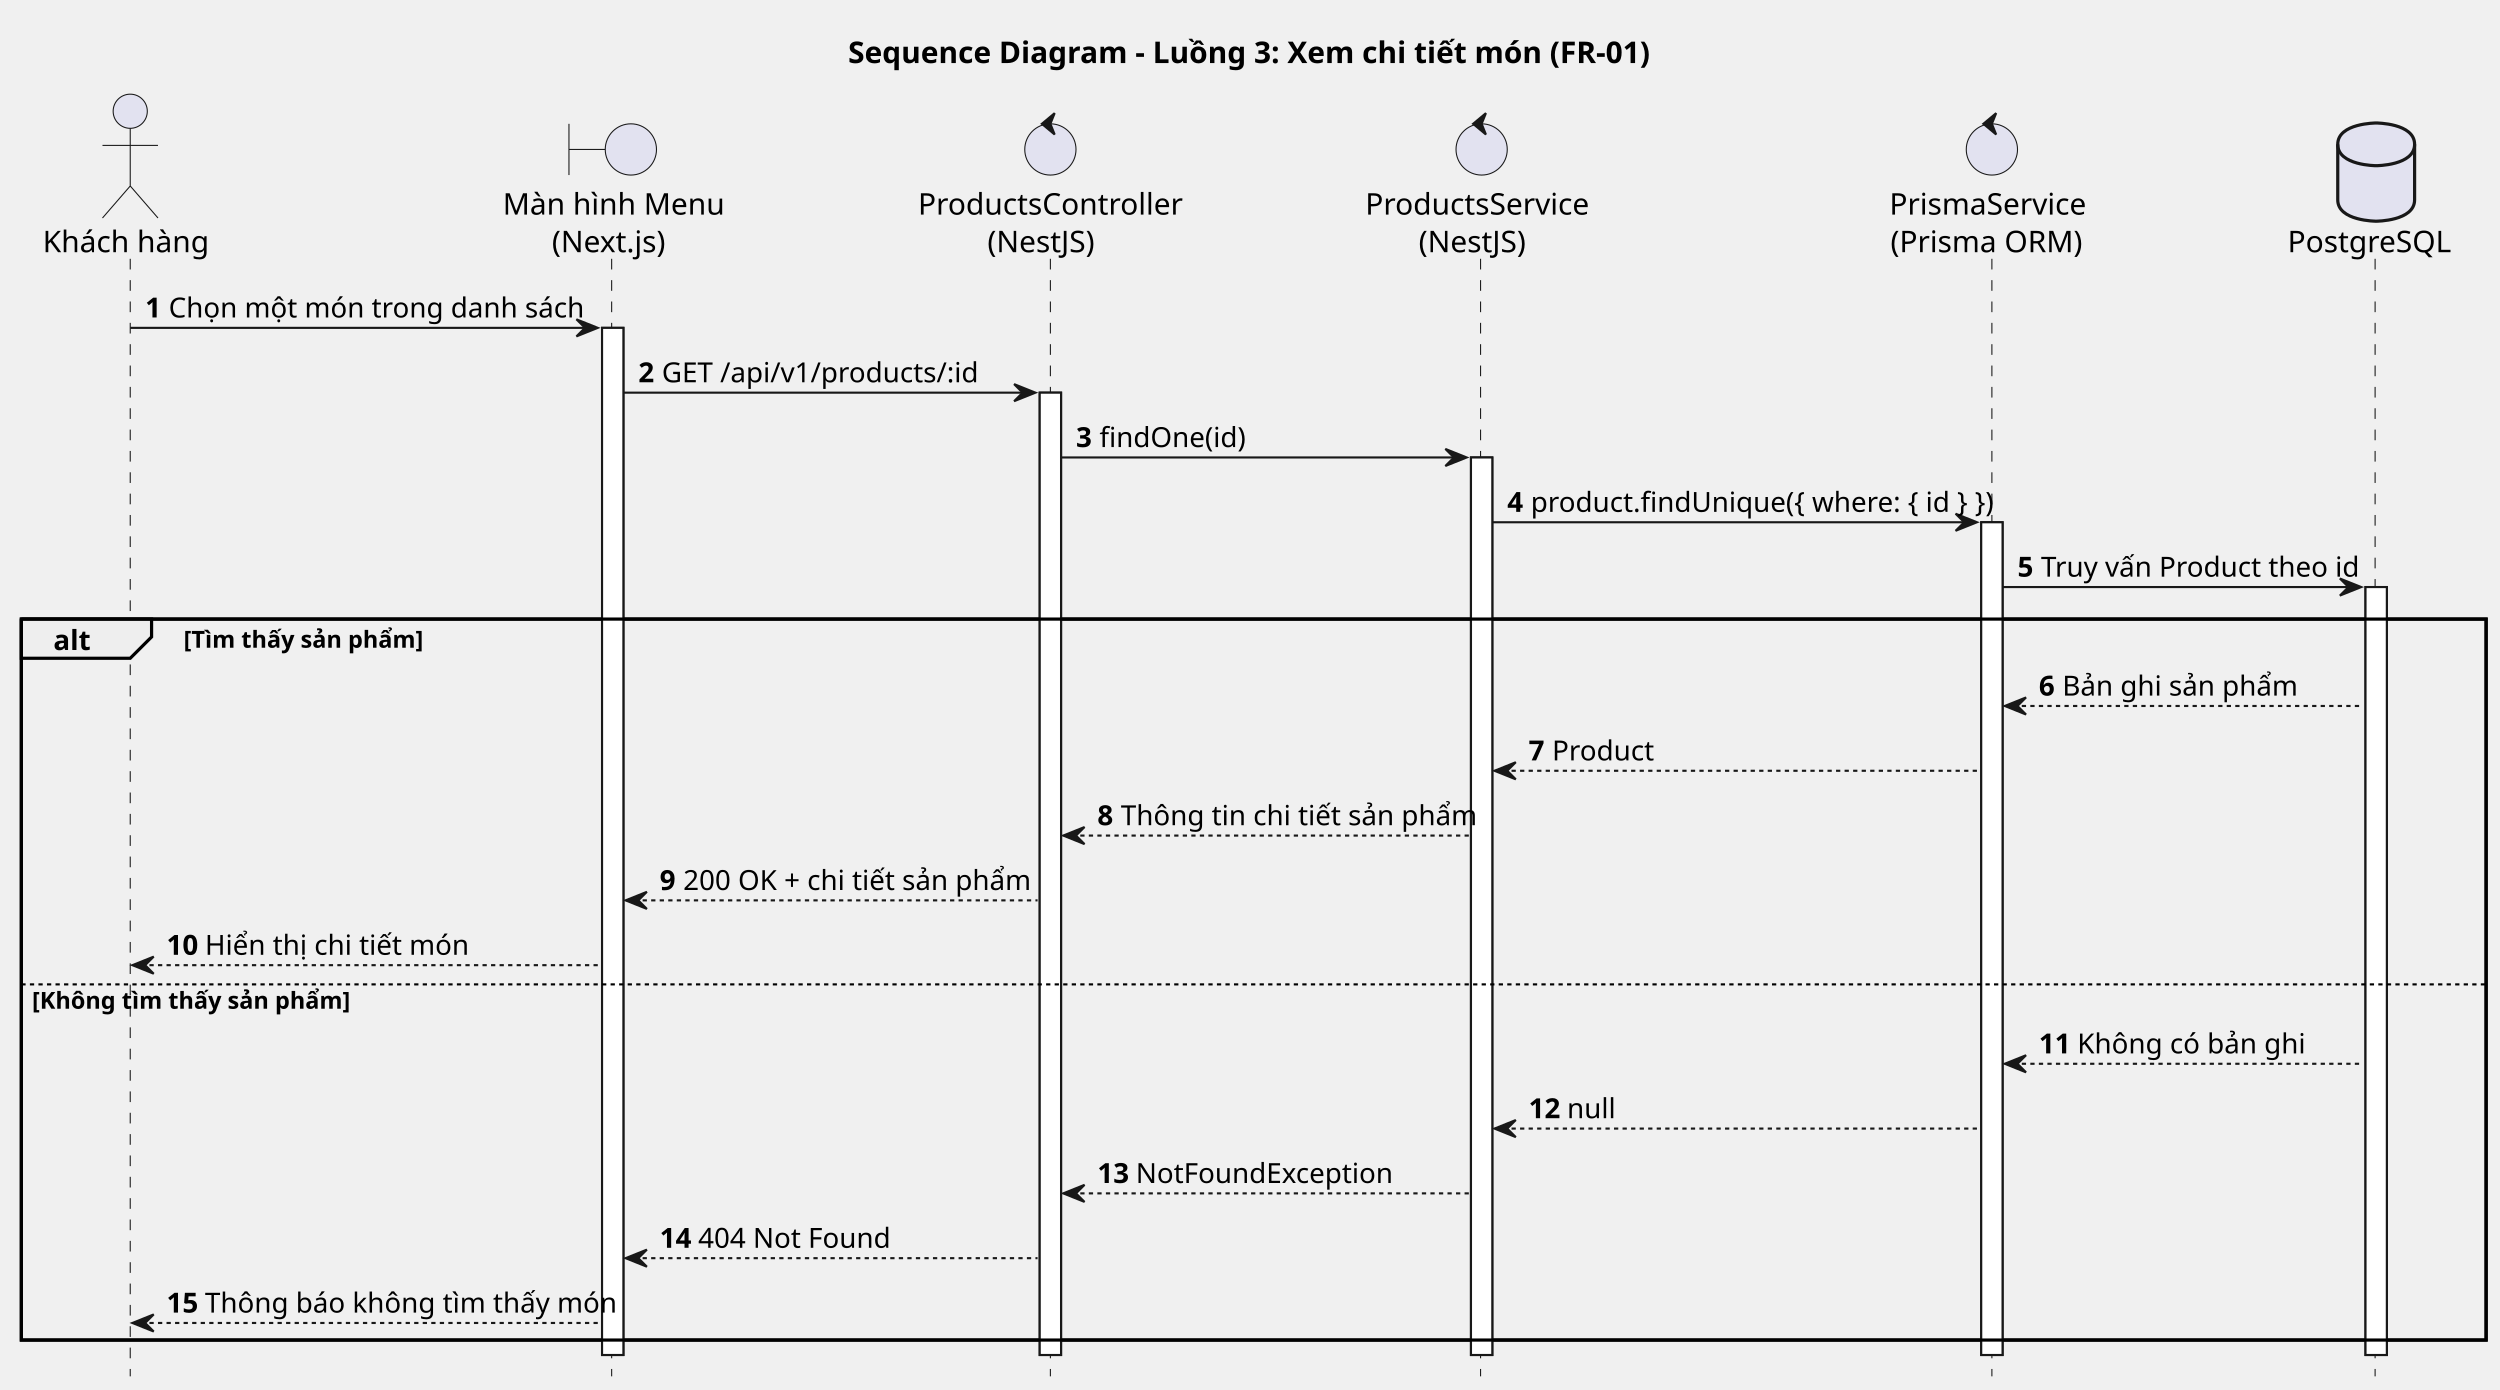
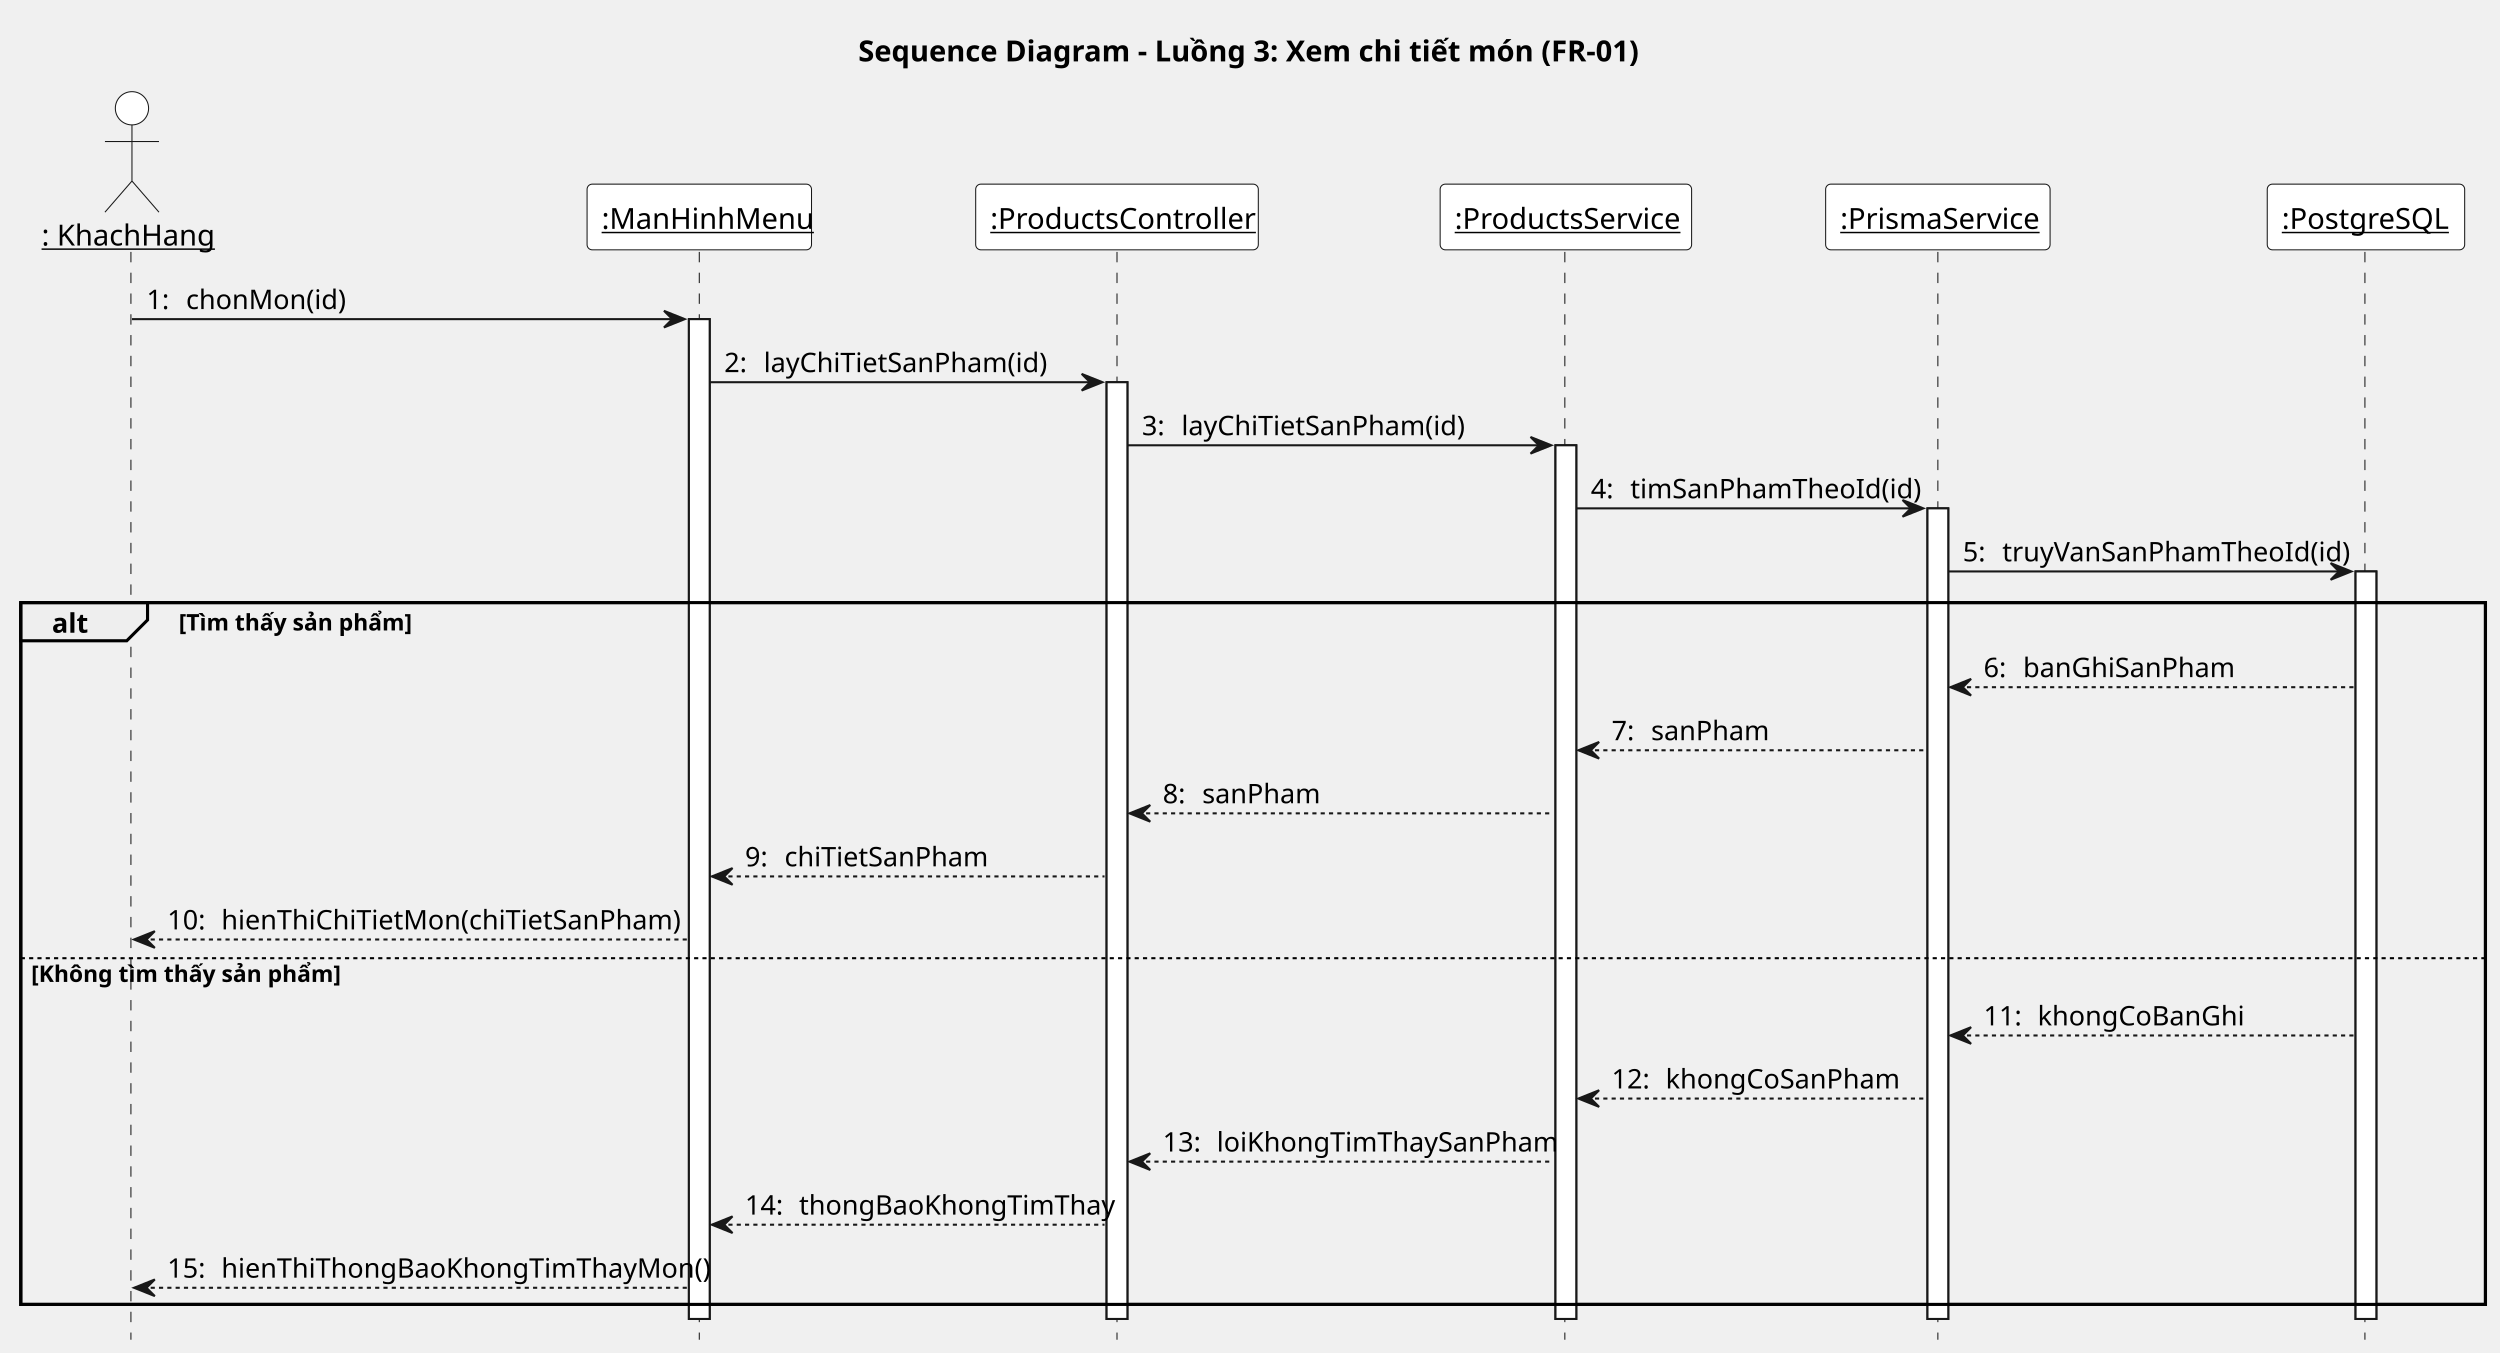
- <svg xmlns="http://www.w3.org/2000/svg" contentStyleType="text/css" height="651px" preserveAspectRatio="none" style="width:1171px;height:651px;background:#FFFFFF;" version="1.1" viewBox="0 0 1171 651" width="1171px" zoomAndPan="magnify">
+ <svg xmlns="http://www.w3.org/2000/svg" contentStyleType="text/css" height="651px" preserveAspectRatio="none" style="width:1203px;height:651px;background:#FFFFFF;" version="1.1" viewBox="0 0 1203 651" width="1203px" zoomAndPan="magnify">
  <defs />
  <g>
-     <text fill="#000000" font-family="sans-serif" font-size="14" font-weight="bold" lengthAdjust="spacing" textLength="379" x="397.25" y="29.533">Sequence Diagram - Luồng 3: Xem chi tiết món (FR-01)</text>
-     <rect fill="#FFFFFF" height="481.109" style="stroke:#181818;stroke-width:1.0;" width="10" x="282" y="153.57" />
-     <rect fill="#FFFFFF" height="450.758" style="stroke:#181818;stroke-width:1.0;" width="10" x="487" y="183.922" />
-     <rect fill="#FFFFFF" height="420.406" style="stroke:#181818;stroke-width:1.0;" width="10" x="689" y="214.273" />
-     <rect fill="#FFFFFF" height="390.055" style="stroke:#181818;stroke-width:1.0;" width="10" x="928" y="244.625" />
-     <rect fill="#FFFFFF" height="359.703" style="stroke:#181818;stroke-width:1.0;" width="10" x="1108" y="274.977" />
-     <rect fill="none" height="337.703" style="stroke:#000000;stroke-width:1.5;" width="1154.5" x="10" y="289.977" />
-     <line style="stroke:#181818;stroke-width:0.5;stroke-dasharray:5.0,5.0;" x1="61" x2="61" y1="121.219" y2="644.68" />
-     <line style="stroke:#181818;stroke-width:0.5;stroke-dasharray:5.0,5.0;" x1="286.5" x2="286.5" y1="121.219" y2="644.68" />
-     <line style="stroke:#181818;stroke-width:0.5;stroke-dasharray:5.0,5.0;" x1="492" x2="492" y1="121.219" y2="644.68" />
-     <line style="stroke:#181818;stroke-width:0.5;stroke-dasharray:5.0,5.0;" x1="693.5" x2="693.5" y1="121.219" y2="644.68" />
-     <line style="stroke:#181818;stroke-width:0.5;stroke-dasharray:5.0,5.0;" x1="933" x2="933" y1="121.219" y2="644.68" />
-     <line style="stroke:#181818;stroke-width:0.5;stroke-dasharray:5.0,5.0;" x1="1112.5" x2="1112.5" y1="121.219" y2="644.68" />
-     <text fill="#000000" font-family="sans-serif" font-size="14" lengthAdjust="spacing" textLength="76" x="20" y="118.143">Khách hàng</text>
-     <ellipse cx="61" cy="52.109" fill="#E2E2F0" rx="8" ry="8" style="stroke:#181818;stroke-width:0.5;" />
-     <path d="M61,60.109 L61,87.109 M48,68.109 L74,68.109 M61,87.109 L48,102.109 M61,87.109 L74,102.109 " fill="none" style="stroke:#181818;stroke-width:0.5;" />
-     <text fill="#000000" font-family="sans-serif" font-size="14" lengthAdjust="spacing" textLength="97" x="235.5" y="100.533">Màn hình Menu</text>
-     <text fill="#000000" font-family="sans-serif" font-size="14" lengthAdjust="spacing" textLength="51" x="258.5" y="118.143">(Next.js)</text>
-     <path d="M266.5,58 L266.5,82 M266.5,70 L283.5,70 " fill="none" style="stroke:#181818;stroke-width:0.5;" />
-     <ellipse cx="295.5" cy="70" fill="#E2E2F0" rx="12" ry="12" style="stroke:#181818;stroke-width:0.5;" />
-     <text fill="#000000" font-family="sans-serif" font-size="14" lengthAdjust="spacing" textLength="118" x="430" y="100.533">ProductsController</text>
-     <text fill="#000000" font-family="sans-serif" font-size="14" lengthAdjust="spacing" textLength="53" x="462.5" y="118.143">(NestJS)</text>
-     <ellipse cx="492" cy="70" fill="#E2E2F0" rx="12" ry="12" style="stroke:#181818;stroke-width:0.5;" />
-     <polygon fill="#181818" points="488,58,494,53,492,58,494,63,488,58" style="stroke:#181818;stroke-width:1.0;" />
-     <text fill="#000000" font-family="sans-serif" font-size="14" lengthAdjust="spacing" textLength="103" x="639.5" y="100.533">ProductsService</text>
-     <text fill="#000000" font-family="sans-serif" font-size="14" lengthAdjust="spacing" textLength="53" x="664.5" y="118.143">(NestJS)</text>
-     <ellipse cx="694" cy="70" fill="#E2E2F0" rx="12" ry="12" style="stroke:#181818;stroke-width:0.5;" />
-     <polygon fill="#181818" points="690,58,696,53,694,58,696,63,690,58" style="stroke:#181818;stroke-width:1.0;" />
-     <text fill="#000000" font-family="sans-serif" font-size="14" lengthAdjust="spacing" textLength="90" x="885" y="100.533">PrismaService</text>
-     <text fill="#000000" font-family="sans-serif" font-size="14" lengthAdjust="spacing" textLength="89" x="885.5" y="118.143">(Prisma ORM)</text>
-     <ellipse cx="933" cy="70" fill="#E2E2F0" rx="12" ry="12" style="stroke:#181818;stroke-width:0.5;" />
-     <polygon fill="#181818" points="929,58,935,53,933,58,935,63,929,58" style="stroke:#181818;stroke-width:1.0;" />
-     <text fill="#000000" font-family="sans-serif" font-size="14" lengthAdjust="spacing" textLength="77" x="1071.5" y="118.143">PostgreSQL</text>
-     <path d="M1095,67.609 C1095,57.609 1113,57.609 1113,57.609 C1113,57.609 1131,57.609 1131,67.609 L1131,93.609 C1131,103.609 1113,103.609 1113,103.609 C1113,103.609 1095,103.609 1095,93.609 L1095,67.609 " fill="#E2E2F0" style="stroke:#181818;stroke-width:1.5;" />
-     <path d="M1095,67.609 C1095,77.609 1113,77.609 1113,77.609 C1113,77.609 1131,77.609 1131,67.609 " fill="none" style="stroke:#181818;stroke-width:1.5;" />
-     <rect fill="#FFFFFF" height="481.109" style="stroke:#181818;stroke-width:1.0;" width="10" x="282" y="153.57" />
-     <rect fill="#FFFFFF" height="450.758" style="stroke:#181818;stroke-width:1.0;" width="10" x="487" y="183.922" />
-     <rect fill="#FFFFFF" height="420.406" style="stroke:#181818;stroke-width:1.0;" width="10" x="689" y="214.273" />
-     <rect fill="#FFFFFF" height="390.055" style="stroke:#181818;stroke-width:1.0;" width="10" x="928" y="244.625" />
-     <rect fill="#FFFFFF" height="359.703" style="stroke:#181818;stroke-width:1.0;" width="10" x="1108" y="274.977" />
-     <polygon fill="#181818" points="270,149.57,280,153.57,270,157.57,274,153.57" style="stroke:#181818;stroke-width:1.0;" />
-     <line style="stroke:#181818;stroke-width:1.0;" x1="61" x2="276" y1="153.57" y2="153.57" />
-     <text fill="#000000" font-family="sans-serif" font-size="13" font-weight="bold" lengthAdjust="spacing" textLength="7" x="68" y="148.714">1</text>
-     <text fill="#000000" font-family="sans-serif" font-size="13" lengthAdjust="spacing" textLength="182" x="79" y="148.714">Chọn một món trong danh sách</text>
-     <polygon fill="#181818" points="475,179.922,485,183.922,475,187.922,479,183.922" style="stroke:#181818;stroke-width:1.0;" />
-     <line style="stroke:#181818;stroke-width:1.0;" x1="292" x2="481" y1="183.922" y2="183.922" />
-     <text fill="#000000" font-family="sans-serif" font-size="13" font-weight="bold" lengthAdjust="spacing" textLength="7" x="299" y="179.065">2</text>
-     <text fill="#000000" font-family="sans-serif" font-size="13" lengthAdjust="spacing" textLength="139" x="310" y="179.065">GET /api/v1/products/:id</text>
-     <polygon fill="#181818" points="677,210.273,687,214.273,677,218.273,681,214.273" style="stroke:#181818;stroke-width:1.0;" />
-     <line style="stroke:#181818;stroke-width:1.0;" x1="497" x2="683" y1="214.273" y2="214.273" />
-     <text fill="#000000" font-family="sans-serif" font-size="13" font-weight="bold" lengthAdjust="spacing" textLength="7" x="504" y="209.417">3</text>
-     <text fill="#000000" font-family="sans-serif" font-size="13" lengthAdjust="spacing" textLength="62" x="515" y="209.417">findOne(id)</text>
-     <polygon fill="#181818" points="916,240.625,926,244.625,916,248.625,920,244.625" style="stroke:#181818;stroke-width:1.0;" />
-     <line style="stroke:#181818;stroke-width:1.0;" x1="699" x2="922" y1="244.625" y2="244.625" />
-     <text fill="#000000" font-family="sans-serif" font-size="13" font-weight="bold" lengthAdjust="spacing" textLength="7" x="706" y="239.769">4</text>
-     <text fill="#000000" font-family="sans-serif" font-size="13" lengthAdjust="spacing" textLength="199" x="717" y="239.769">product.findUnique({ where: { id } })</text>
-     <polygon fill="#181818" points="1096,270.977,1106,274.977,1096,278.977,1100,274.977" style="stroke:#181818;stroke-width:1.0;" />
-     <line style="stroke:#181818;stroke-width:1.0;" x1="938" x2="1102" y1="274.977" y2="274.977" />
-     <text fill="#000000" font-family="sans-serif" font-size="13" font-weight="bold" lengthAdjust="spacing" textLength="7" x="945" y="270.12">5</text>
-     <text fill="#000000" font-family="sans-serif" font-size="13" lengthAdjust="spacing" textLength="140" x="956" y="270.12">Truy vấn Product theo id</text>
+     <text fill="#000000" font-family="sans-serif" font-size="14" font-weight="bold" lengthAdjust="spacing" textLength="379" x="413" y="29.533">Sequence Diagram - Luồng 3: Xem chi tiết món (FR-01)</text>
+     <rect fill="#FFFFFF" height="481.109" style="stroke:#181818;stroke-width:1.0;" width="10" x="331.5" y="153.57" />
+     <rect fill="#FFFFFF" height="450.758" style="stroke:#181818;stroke-width:1.0;" width="10" x="532.5" y="183.922" />
+     <rect fill="#FFFFFF" height="420.406" style="stroke:#181818;stroke-width:1.0;" width="10" x="748.5" y="214.273" />
+     <rect fill="#FFFFFF" height="390.055" style="stroke:#181818;stroke-width:1.0;" width="10" x="927.5" y="244.625" />
+     <rect fill="#FFFFFF" height="359.703" style="stroke:#181818;stroke-width:1.0;" width="10" x="1133.5" y="274.977" />
+     <rect fill="none" height="337.703" style="stroke:#000000;stroke-width:1.5;" width="1186" x="10" y="289.977" />
+     <line style="stroke:#181818;stroke-width:0.5;stroke-dasharray:5.0,5.0;" x1="63" x2="63" y1="121.219" y2="644.68" />
+     <line style="stroke:#181818;stroke-width:0.5;stroke-dasharray:5.0,5.0;" x1="336.5" x2="336.5" y1="121.219" y2="644.68" />
+     <line style="stroke:#181818;stroke-width:0.5;stroke-dasharray:5.0,5.0;" x1="537.5" x2="537.5" y1="121.219" y2="644.68" />
+     <line style="stroke:#181818;stroke-width:0.5;stroke-dasharray:5.0,5.0;" x1="753" x2="753" y1="121.219" y2="644.68" />
+     <line style="stroke:#181818;stroke-width:0.5;stroke-dasharray:5.0,5.0;" x1="932.5" x2="932.5" y1="121.219" y2="644.68" />
+     <line style="stroke:#181818;stroke-width:0.5;stroke-dasharray:5.0,5.0;" x1="1138" x2="1138" y1="121.219" y2="644.68" />
+     <text fill="#000000" font-family="sans-serif" font-size="14" lengthAdjust="spacing" text-decoration="underline" textLength="81" x="20" y="118.143">: KhachHang</text>
+     <ellipse cx="63.5" cy="52.109" fill="#FFFFFF" rx="8" ry="8" style="stroke:#181818;stroke-width:0.5;" />
+     <path d="M63.5,60.109 L63.5,87.109 M50.5,68.109 L76.5,68.109 M63.5,87.109 L50.5,102.109 M63.5,87.109 L76.5,102.109 " fill="none" style="stroke:#181818;stroke-width:0.5;" />
+     <rect fill="#FFFFFF" height="31.609" rx="2.5" ry="2.5" style="stroke:#181818;stroke-width:0.5;" width="108" x="282.5" y="88.609" />
+     <text fill="#000000" font-family="sans-serif" font-size="14" lengthAdjust="spacing" text-decoration="underline" textLength="94" x="289.5" y="110.143">:ManHinhMenu</text>
+     <rect fill="#FFFFFF" height="31.609" rx="2.5" ry="2.5" style="stroke:#181818;stroke-width:0.5;" width="136" x="469.5" y="88.609" />
+     <text fill="#000000" font-family="sans-serif" font-size="14" lengthAdjust="spacing" text-decoration="underline" textLength="122" x="476.5" y="110.143">:ProductsController</text>
+     <rect fill="#FFFFFF" height="31.609" rx="2.5" ry="2.5" style="stroke:#181818;stroke-width:0.5;" width="121" x="693" y="88.609" />
+     <text fill="#000000" font-family="sans-serif" font-size="14" lengthAdjust="spacing" text-decoration="underline" textLength="107" x="700" y="110.143">:ProductsService</text>
+     <rect fill="#FFFFFF" height="31.609" rx="2.5" ry="2.5" style="stroke:#181818;stroke-width:0.5;" width="108" x="878.5" y="88.609" />
+     <text fill="#000000" font-family="sans-serif" font-size="14" lengthAdjust="spacing" text-decoration="underline" textLength="94" x="885.5" y="110.143">:PrismaService</text>
+     <rect fill="#FFFFFF" height="31.609" rx="2.5" ry="2.5" style="stroke:#181818;stroke-width:0.5;" width="95" x="1091" y="88.609" />
+     <text fill="#000000" font-family="sans-serif" font-size="14" lengthAdjust="spacing" text-decoration="underline" textLength="81" x="1098" y="110.143">:PostgreSQL</text>
+     <rect fill="#FFFFFF" height="481.109" style="stroke:#181818;stroke-width:1.0;" width="10" x="331.5" y="153.57" />
+     <rect fill="#FFFFFF" height="450.758" style="stroke:#181818;stroke-width:1.0;" width="10" x="532.5" y="183.922" />
+     <rect fill="#FFFFFF" height="420.406" style="stroke:#181818;stroke-width:1.0;" width="10" x="748.5" y="214.273" />
+     <rect fill="#FFFFFF" height="390.055" style="stroke:#181818;stroke-width:1.0;" width="10" x="927.5" y="244.625" />
+     <rect fill="#FFFFFF" height="359.703" style="stroke:#181818;stroke-width:1.0;" width="10" x="1133.5" y="274.977" />
+     <polygon fill="#181818" points="319.5,149.57,329.5,153.57,319.5,157.57,323.5,153.57" style="stroke:#181818;stroke-width:1.0;" />
+     <line style="stroke:#181818;stroke-width:1.0;" x1="63.5" x2="325.5" y1="153.57" y2="153.57" />
+     <text fill="#000000" font-family="sans-serif" font-size="13" lengthAdjust="spacing" textLength="11" x="70.5" y="148.714">1:</text>
+     <text fill="#000000" font-family="sans-serif" font-size="13" lengthAdjust="spacing" textLength="71" x="89.5" y="148.714">chonMon(id)</text>
+     <polygon fill="#181818" points="520.5,179.922,530.5,183.922,520.5,187.922,524.5,183.922" style="stroke:#181818;stroke-width:1.0;" />
+     <line style="stroke:#181818;stroke-width:1.0;" x1="341.5" x2="526.5" y1="183.922" y2="183.922" />
+     <text fill="#000000" font-family="sans-serif" font-size="13" lengthAdjust="spacing" textLength="11" x="348.5" y="179.065">2:</text>
+     <text fill="#000000" font-family="sans-serif" font-size="13" lengthAdjust="spacing" textLength="132" x="367.5" y="179.065">layChiTietSanPham(id)</text>
+     <polygon fill="#181818" points="736.5,210.273,746.5,214.273,736.5,218.273,740.5,214.273" style="stroke:#181818;stroke-width:1.0;" />
+     <line style="stroke:#181818;stroke-width:1.0;" x1="542.5" x2="742.5" y1="214.273" y2="214.273" />
+     <text fill="#000000" font-family="sans-serif" font-size="13" lengthAdjust="spacing" textLength="11" x="549.5" y="209.417">3:</text>
+     <text fill="#000000" font-family="sans-serif" font-size="13" lengthAdjust="spacing" textLength="132" x="568.5" y="209.417">layChiTietSanPham(id)</text>
+     <polygon fill="#181818" points="915.5,240.625,925.5,244.625,915.5,248.625,919.5,244.625" style="stroke:#181818;stroke-width:1.0;" />
+     <line style="stroke:#181818;stroke-width:1.0;" x1="758.5" x2="921.5" y1="244.625" y2="244.625" />
+     <text fill="#000000" font-family="sans-serif" font-size="13" lengthAdjust="spacing" textLength="11" x="765.5" y="239.769">4:</text>
+     <text fill="#000000" font-family="sans-serif" font-size="13" lengthAdjust="spacing" textLength="131" x="784.5" y="239.769">timSanPhamTheoId(id)</text>
+     <polygon fill="#181818" points="1121.5,270.977,1131.5,274.977,1121.5,278.977,1125.5,274.977" style="stroke:#181818;stroke-width:1.0;" />
+     <line style="stroke:#181818;stroke-width:1.0;" x1="937.5" x2="1127.5" y1="274.977" y2="274.977" />
+     <text fill="#000000" font-family="sans-serif" font-size="13" lengthAdjust="spacing" textLength="11" x="944.5" y="270.12">5:</text>
+     <text fill="#000000" font-family="sans-serif" font-size="13" lengthAdjust="spacing" textLength="158" x="963.5" y="270.12">truyVanSanPhamTheoId(id)</text>
    <path d="M10,289.977 L71,289.977 L71,298.328 L61,308.328 L10,308.328 L10,289.977 " fill="#EEEEEE" style="stroke:#000000;stroke-width:1.5;" />
-     <rect fill="none" height="337.703" style="stroke:#000000;stroke-width:1.5;" width="1154.5" x="10" y="289.977" />
+     <rect fill="none" height="337.703" style="stroke:#000000;stroke-width:1.5;" width="1186" x="10" y="289.977" />
    <text fill="#000000" font-family="sans-serif" font-size="13" font-weight="bold" lengthAdjust="spacing" textLength="16" x="25" y="304.472">alt</text>
    <text fill="#000000" font-family="sans-serif" font-size="11" font-weight="bold" lengthAdjust="spacing" textLength="112" x="86" y="303.396">[Tìm thấy sản phẩm]</text>
-     <polygon fill="#181818" points="949,326.68,939,330.68,949,334.68,945,330.68" style="stroke:#181818;stroke-width:1.0;" />
-     <line style="stroke:#181818;stroke-width:1.0;stroke-dasharray:2.0,2.0;" x1="943" x2="1107" y1="330.68" y2="330.68" />
-     <text fill="#000000" font-family="sans-serif" font-size="13" font-weight="bold" lengthAdjust="spacing" textLength="7" x="955" y="325.823">6</text>
-     <text fill="#000000" font-family="sans-serif" font-size="13" lengthAdjust="spacing" textLength="105" x="966" y="325.823">Bản ghi sản phẩm</text>
-     <polygon fill="#181818" points="710,357.031,700,361.031,710,365.031,706,361.031" style="stroke:#181818;stroke-width:1.0;" />
-     <line style="stroke:#181818;stroke-width:1.0;stroke-dasharray:2.0,2.0;" x1="704" x2="927" y1="361.031" y2="361.031" />
-     <text fill="#000000" font-family="sans-serif" font-size="13" font-weight="bold" lengthAdjust="spacing" textLength="7" x="716" y="356.175">7</text>
-     <text fill="#000000" font-family="sans-serif" font-size="13" lengthAdjust="spacing" textLength="45" x="727" y="356.175">Product</text>
-     <polygon fill="#181818" points="508,387.383,498,391.383,508,395.383,504,391.383" style="stroke:#181818;stroke-width:1.0;" />
-     <line style="stroke:#181818;stroke-width:1.0;stroke-dasharray:2.0,2.0;" x1="502" x2="688" y1="391.383" y2="391.383" />
-     <text fill="#000000" font-family="sans-serif" font-size="13" font-weight="bold" lengthAdjust="spacing" textLength="7" x="514" y="386.526">8</text>
-     <text fill="#000000" font-family="sans-serif" font-size="13" lengthAdjust="spacing" textLength="157" x="525" y="386.526">Thông tin chi tiết sản phẩm</text>
-     <polygon fill="#181818" points="303,417.734,293,421.734,303,425.734,299,421.734" style="stroke:#181818;stroke-width:1.0;" />
-     <line style="stroke:#181818;stroke-width:1.0;stroke-dasharray:2.0,2.0;" x1="297" x2="486" y1="421.734" y2="421.734" />
-     <text fill="#000000" font-family="sans-serif" font-size="13" font-weight="bold" lengthAdjust="spacing" textLength="7" x="309" y="416.878">9</text>
-     <text fill="#000000" font-family="sans-serif" font-size="13" lengthAdjust="spacing" textLength="160" x="320" y="416.878">200 OK + chi tiết sản phẩm</text>
-     <polygon fill="#181818" points="72,448.086,62,452.086,72,456.086,68,452.086" style="stroke:#181818;stroke-width:1.0;" />
-     <line style="stroke:#181818;stroke-width:1.0;stroke-dasharray:2.0,2.0;" x1="66" x2="281" y1="452.086" y2="452.086" />
-     <text fill="#000000" font-family="sans-serif" font-size="13" font-weight="bold" lengthAdjust="spacing" textLength="14" x="78" y="447.229">10</text>
-     <text fill="#000000" font-family="sans-serif" font-size="13" lengthAdjust="spacing" textLength="116" x="96" y="447.229">Hiển thị chi tiết món</text>
-     <line style="stroke:#000000;stroke-width:1.0;stroke-dasharray:2.0,2.0;" x1="10" x2="1164.5" y1="461.086" y2="461.086" />
+     <polygon fill="#181818" points="948.5,326.68,938.5,330.68,948.5,334.68,944.5,330.68" style="stroke:#181818;stroke-width:1.0;" />
+     <line style="stroke:#181818;stroke-width:1.0;stroke-dasharray:2.0,2.0;" x1="942.5" x2="1132.5" y1="330.68" y2="330.68" />
+     <text fill="#000000" font-family="sans-serif" font-size="13" lengthAdjust="spacing" textLength="11" x="954.5" y="325.823">6:</text>
+     <text fill="#000000" font-family="sans-serif" font-size="13" lengthAdjust="spacing" textLength="98" x="973.5" y="325.823">banGhiSanPham</text>
+     <polygon fill="#181818" points="769.5,357.031,759.5,361.031,769.5,365.031,765.5,361.031" style="stroke:#181818;stroke-width:1.0;" />
+     <line style="stroke:#181818;stroke-width:1.0;stroke-dasharray:2.0,2.0;" x1="763.5" x2="926.5" y1="361.031" y2="361.031" />
+     <text fill="#000000" font-family="sans-serif" font-size="13" lengthAdjust="spacing" textLength="11" x="775.5" y="356.175">7:</text>
+     <text fill="#000000" font-family="sans-serif" font-size="13" lengthAdjust="spacing" textLength="55" x="794.5" y="356.175">sanPham</text>
+     <polygon fill="#181818" points="553.5,387.383,543.5,391.383,553.5,395.383,549.5,391.383" style="stroke:#181818;stroke-width:1.0;" />
+     <line style="stroke:#181818;stroke-width:1.0;stroke-dasharray:2.0,2.0;" x1="547.5" x2="747.5" y1="391.383" y2="391.383" />
+     <text fill="#000000" font-family="sans-serif" font-size="13" lengthAdjust="spacing" textLength="11" x="559.5" y="386.526">8:</text>
+     <text fill="#000000" font-family="sans-serif" font-size="13" lengthAdjust="spacing" textLength="55" x="578.5" y="386.526">sanPham</text>
+     <polygon fill="#181818" points="352.5,417.734,342.5,421.734,352.5,425.734,348.5,421.734" style="stroke:#181818;stroke-width:1.0;" />
+     <line style="stroke:#181818;stroke-width:1.0;stroke-dasharray:2.0,2.0;" x1="346.5" x2="531.5" y1="421.734" y2="421.734" />
+     <text fill="#000000" font-family="sans-serif" font-size="13" lengthAdjust="spacing" textLength="11" x="358.5" y="416.878">9:</text>
+     <text fill="#000000" font-family="sans-serif" font-size="13" lengthAdjust="spacing" textLength="95" x="377.5" y="416.878">chiTietSanPham</text>
+     <polygon fill="#181818" points="74.5,448.086,64.5,452.086,74.5,456.086,70.5,452.086" style="stroke:#181818;stroke-width:1.0;" />
+     <line style="stroke:#181818;stroke-width:1.0;stroke-dasharray:2.0,2.0;" x1="68.5" x2="330.5" y1="452.086" y2="452.086" />
+     <text fill="#000000" font-family="sans-serif" font-size="13" lengthAdjust="spacing" textLength="18" x="80.5" y="447.229">10:</text>
+     <text fill="#000000" font-family="sans-serif" font-size="13" lengthAdjust="spacing" textLength="209" x="106.5" y="447.229">hienThiChiTietMon(chiTietSanPham)</text>
+     <line style="stroke:#000000;stroke-width:1.0;stroke-dasharray:2.0,2.0;" x1="10" x2="1196" y1="461.086" y2="461.086" />
    <text fill="#000000" font-family="sans-serif" font-size="11" font-weight="bold" lengthAdjust="spacing" textLength="147" x="15" y="472.505">[Không tìm thấy sản phẩm]</text>
-     <polygon fill="#181818" points="949,494.273,939,498.273,949,502.273,945,498.273" style="stroke:#181818;stroke-width:1.0;" />
-     <line style="stroke:#181818;stroke-width:1.0;stroke-dasharray:2.0,2.0;" x1="943" x2="1107" y1="498.273" y2="498.273" />
-     <text fill="#000000" font-family="sans-serif" font-size="13" font-weight="bold" lengthAdjust="spacing" textLength="14" x="955" y="493.417">11</text>
-     <text fill="#000000" font-family="sans-serif" font-size="13" lengthAdjust="spacing" textLength="101" x="973" y="493.417">Không có bản ghi</text>
-     <polygon fill="#181818" points="710,524.625,700,528.625,710,532.625,706,528.625" style="stroke:#181818;stroke-width:1.0;" />
-     <line style="stroke:#181818;stroke-width:1.0;stroke-dasharray:2.0,2.0;" x1="704" x2="927" y1="528.625" y2="528.625" />
-     <text fill="#000000" font-family="sans-serif" font-size="13" font-weight="bold" lengthAdjust="spacing" textLength="14" x="716" y="523.769">12</text>
-     <text fill="#000000" font-family="sans-serif" font-size="13" lengthAdjust="spacing" textLength="20" x="734" y="523.769">null</text>
-     <polygon fill="#181818" points="508,554.977,498,558.977,508,562.977,504,558.977" style="stroke:#181818;stroke-width:1.0;" />
-     <line style="stroke:#181818;stroke-width:1.0;stroke-dasharray:2.0,2.0;" x1="502" x2="688" y1="558.977" y2="558.977" />
-     <text fill="#000000" font-family="sans-serif" font-size="13" font-weight="bold" lengthAdjust="spacing" textLength="14" x="514" y="554.12">13</text>
-     <text fill="#000000" font-family="sans-serif" font-size="13" lengthAdjust="spacing" textLength="114" x="532" y="554.12">NotFoundException</text>
-     <polygon fill="#181818" points="303,585.328,293,589.328,303,593.328,299,589.328" style="stroke:#181818;stroke-width:1.0;" />
-     <line style="stroke:#181818;stroke-width:1.0;stroke-dasharray:2.0,2.0;" x1="297" x2="486" y1="589.328" y2="589.328" />
-     <text fill="#000000" font-family="sans-serif" font-size="13" font-weight="bold" lengthAdjust="spacing" textLength="14" x="309" y="584.472">14</text>
-     <text fill="#000000" font-family="sans-serif" font-size="13" lengthAdjust="spacing" textLength="85" x="327" y="584.472">404 Not Found</text>
-     <polygon fill="#181818" points="72,615.68,62,619.68,72,623.68,68,619.68" style="stroke:#181818;stroke-width:1.0;" />
-     <line style="stroke:#181818;stroke-width:1.0;stroke-dasharray:2.0,2.0;" x1="66" x2="281" y1="619.68" y2="619.68" />
-     <text fill="#000000" font-family="sans-serif" font-size="13" font-weight="bold" lengthAdjust="spacing" textLength="14" x="78" y="614.823">15</text>
-     <text fill="#000000" font-family="sans-serif" font-size="13" lengthAdjust="spacing" textLength="179" x="96" y="614.823">Thông báo không tìm thấy món</text>
+     <polygon fill="#181818" points="948.5,494.273,938.5,498.273,948.5,502.273,944.5,498.273" style="stroke:#181818;stroke-width:1.0;" />
+     <line style="stroke:#181818;stroke-width:1.0;stroke-dasharray:2.0,2.0;" x1="942.5" x2="1132.5" y1="498.273" y2="498.273" />
+     <text fill="#000000" font-family="sans-serif" font-size="13" lengthAdjust="spacing" textLength="18" x="954.5" y="493.417">11:</text>
+     <text fill="#000000" font-family="sans-serif" font-size="13" lengthAdjust="spacing" textLength="94" x="980.5" y="493.417">khongCoBanGhi</text>
+     <polygon fill="#181818" points="769.5,524.625,759.5,528.625,769.5,532.625,765.5,528.625" style="stroke:#181818;stroke-width:1.0;" />
+     <line style="stroke:#181818;stroke-width:1.0;stroke-dasharray:2.0,2.0;" x1="763.5" x2="926.5" y1="528.625" y2="528.625" />
+     <text fill="#000000" font-family="sans-serif" font-size="13" lengthAdjust="spacing" textLength="18" x="775.5" y="523.769">12:</text>
+     <text fill="#000000" font-family="sans-serif" font-size="13" lengthAdjust="spacing" textLength="108" x="801.5" y="523.769">khongCoSanPham</text>
+     <polygon fill="#181818" points="553.5,554.977,543.5,558.977,553.5,562.977,549.5,558.977" style="stroke:#181818;stroke-width:1.0;" />
+     <line style="stroke:#181818;stroke-width:1.0;stroke-dasharray:2.0,2.0;" x1="547.5" x2="747.5" y1="558.977" y2="558.977" />
+     <text fill="#000000" font-family="sans-serif" font-size="13" lengthAdjust="spacing" textLength="18" x="559.5" y="554.12">13:</text>
+     <text fill="#000000" font-family="sans-serif" font-size="13" lengthAdjust="spacing" textLength="156" x="585.5" y="554.12">loiKhongTimThaySanPham</text>
+     <polygon fill="#181818" points="352.5,585.328,342.5,589.328,352.5,593.328,348.5,589.328" style="stroke:#181818;stroke-width:1.0;" />
+     <line style="stroke:#181818;stroke-width:1.0;stroke-dasharray:2.0,2.0;" x1="346.5" x2="531.5" y1="589.328" y2="589.328" />
+     <text fill="#000000" font-family="sans-serif" font-size="13" lengthAdjust="spacing" textLength="18" x="358.5" y="584.472">14:</text>
+     <text fill="#000000" font-family="sans-serif" font-size="13" lengthAdjust="spacing" textLength="141" x="384.5" y="584.472">thongBaoKhongTimThay</text>
+     <polygon fill="#181818" points="74.5,615.68,64.5,619.68,74.5,623.68,70.5,619.68" style="stroke:#181818;stroke-width:1.0;" />
+     <line style="stroke:#181818;stroke-width:1.0;stroke-dasharray:2.0,2.0;" x1="68.5" x2="330.5" y1="619.68" y2="619.68" />
+     <text fill="#000000" font-family="sans-serif" font-size="13" lengthAdjust="spacing" textLength="18" x="80.5" y="614.823">15:</text>
+     <text fill="#000000" font-family="sans-serif" font-size="13" lengthAdjust="spacing" textLength="218" x="106.5" y="614.823">hienThiThongBaoKhongTimThayMon()</text>
  </g>
</svg>
